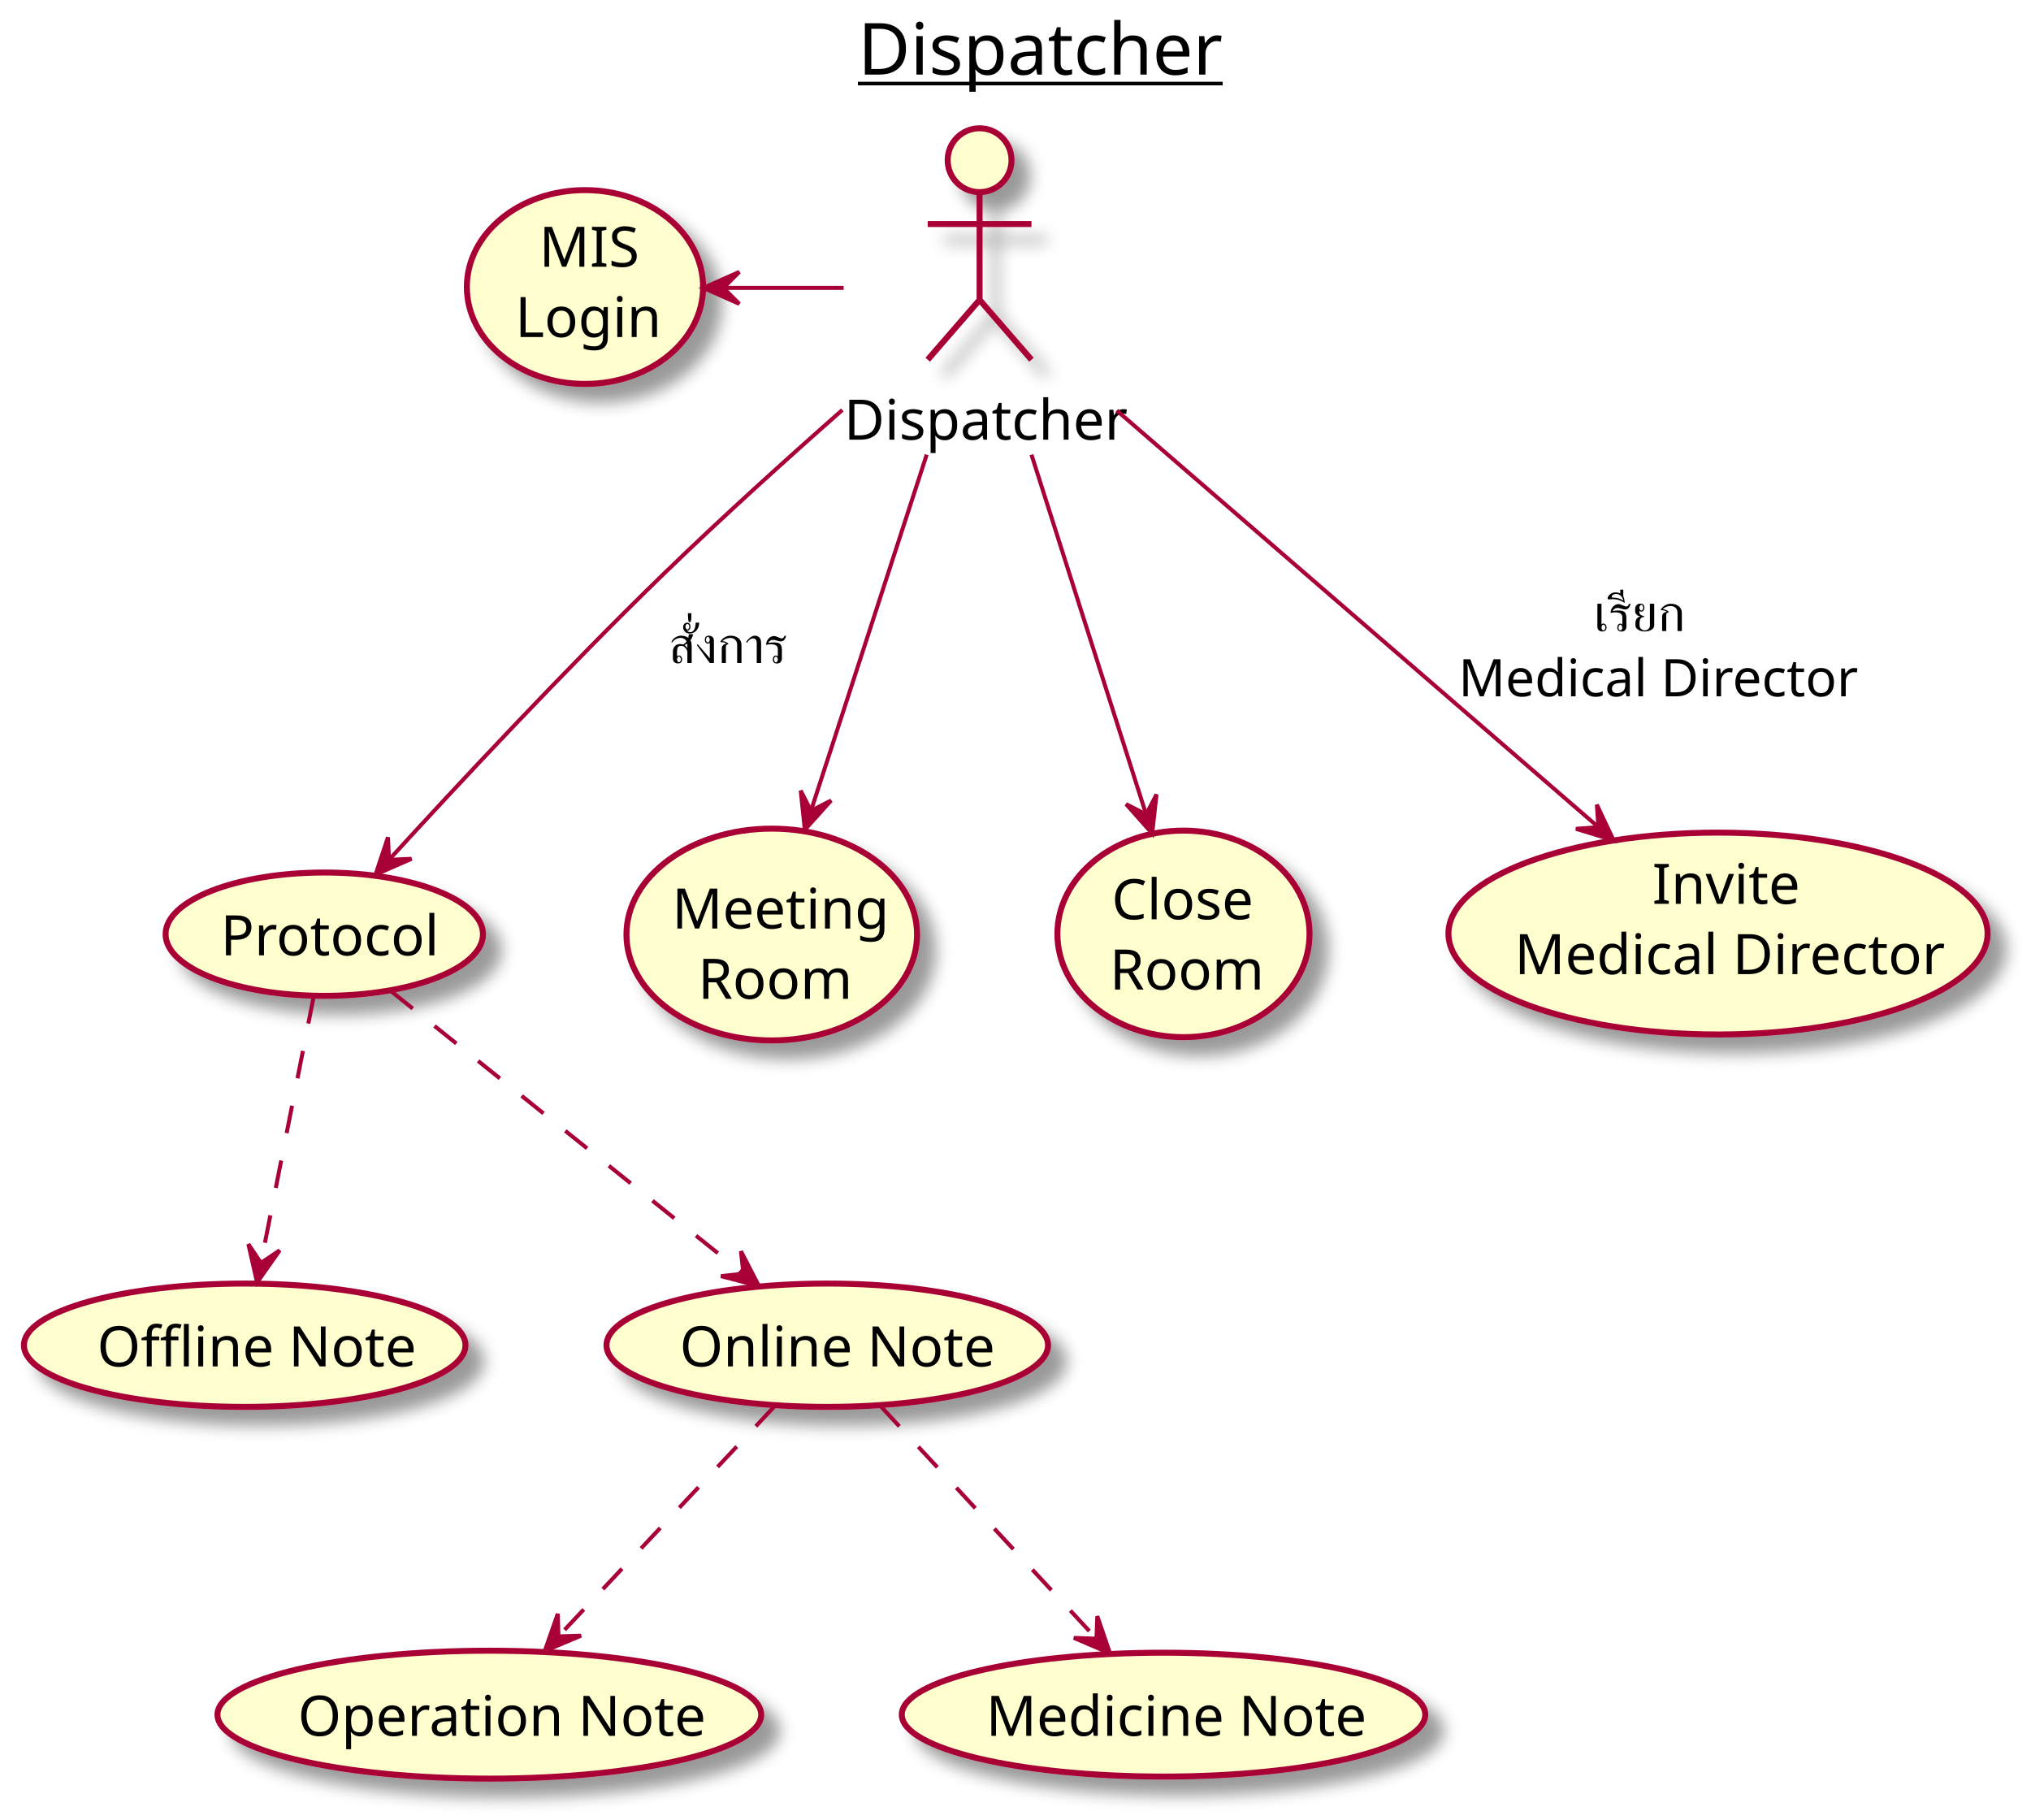
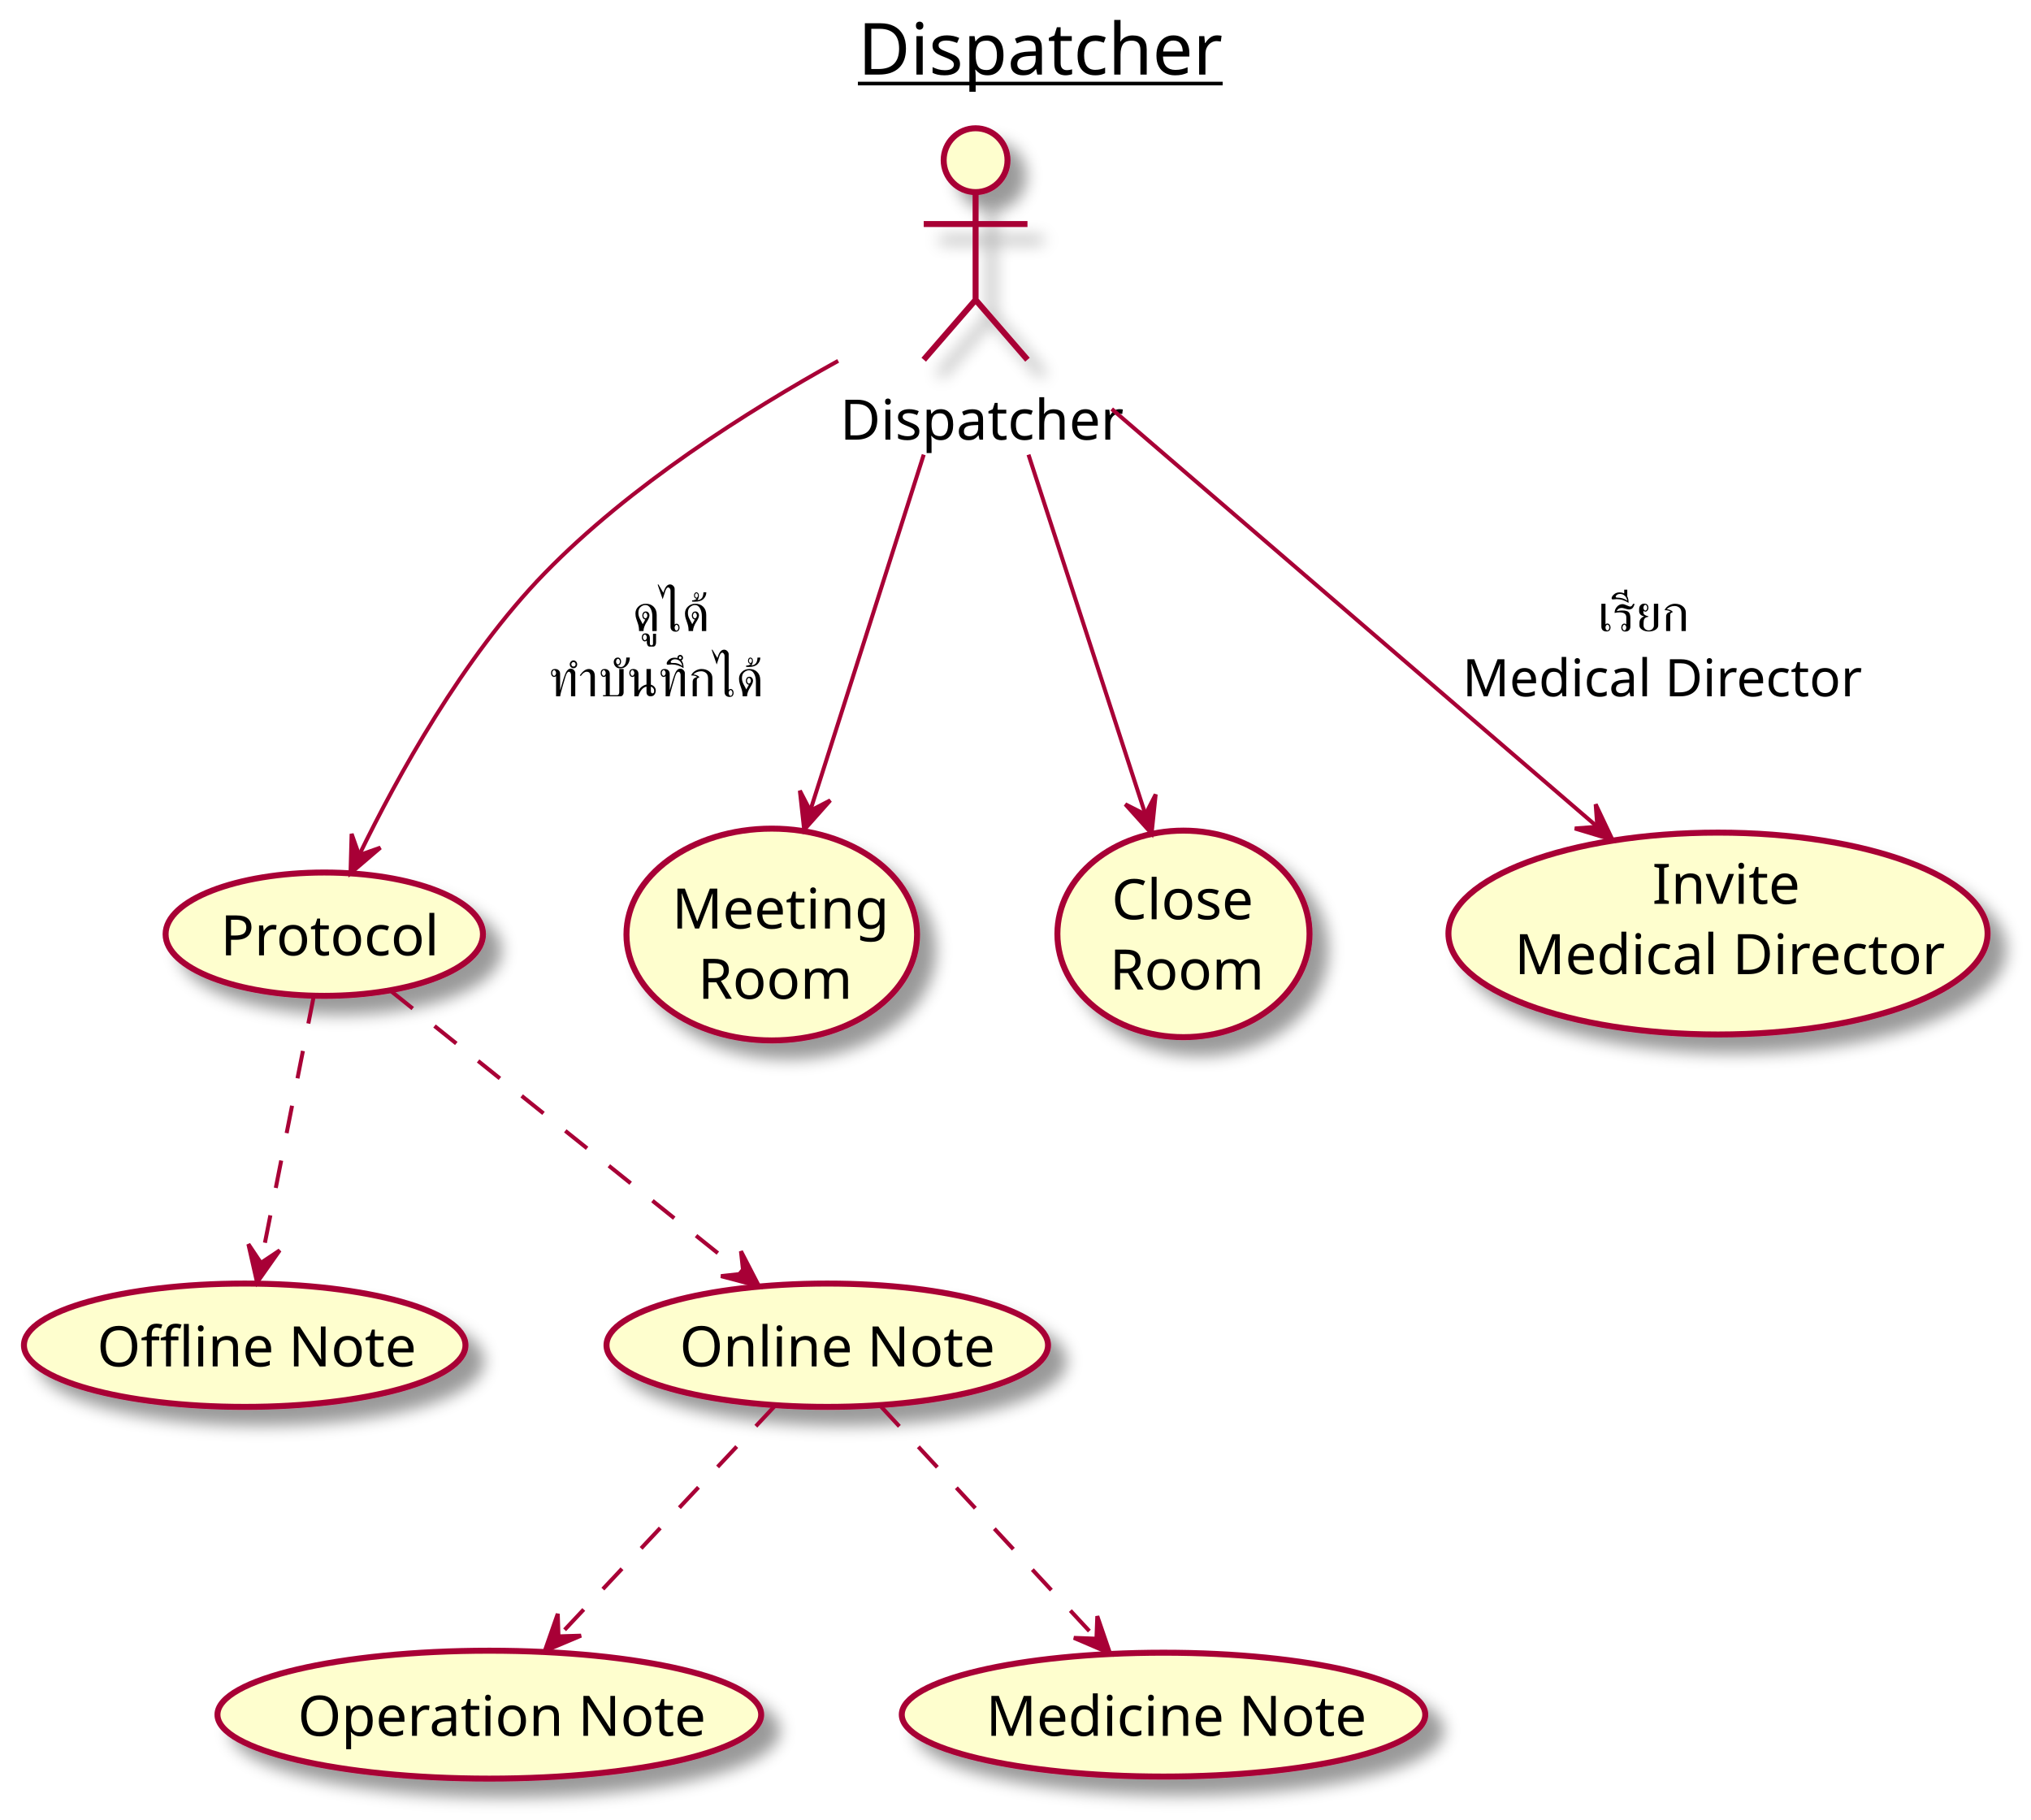
<svg xmlns="http://www.w3.org/2000/svg" contentScriptType="application/ecmascript" contentStyleType="text/css" height="456px" preserveAspectRatio="none" style="width:509px;height:456px;" version="1.1" viewBox="0 0 509 456" width="509px" zoomAndPan="magnify">
  <defs>
-     <filter height="300%" id="fu3kubs7niox3" width="300%" x="-1" y="-1">
+     <filter height="300%" id="f1h9gvh4vp901a" width="300%" x="-1" y="-1">
      <feGaussianBlur result="blurOut" stdDeviation="2.0" />
      <feColorMatrix in="blurOut" result="blurOut2" type="matrix" values="0 0 0 0 0 0 0 0 0 0 0 0 0 0 0 0 0 0 .4 0" />
      <feOffset dx="4.0" dy="4.0" in="blurOut2" result="blurOut3" />
      <feBlend in="SourceGraphic" in2="blurOut3" mode="normal" />
    </filter>
  </defs>
  <g>
    <text fill="#000000" font-family="sans-serif" font-size="18" lengthAdjust="spacingAndGlyphs" text-decoration="underline" textLength="86" x="215" y="18.686">Dispatcher</text>
-     <ellipse cx="245.5" cy="40.141" fill="#FEFECE" filter="url(#fu3kubs7niox3)" rx="8" ry="8" style="stroke: #A80036; stroke-width: 1.5;" />
-     <path d="M245.5,48.141 L245.5,75.141 M232.5,56.141 L258.5,56.141 M245.5,75.141 L232.5,90.141 M245.5,75.141 L258.5,90.141 " fill="none" filter="url(#fu3kubs7niox3)" style="stroke: #A80036; stroke-width: 1.5;" />
-     <text fill="#000000" font-family="sans-serif" font-size="14" lengthAdjust="spacingAndGlyphs" textLength="68" x="211.5" y="110.174">Dispatcher</text>
-     <ellipse cx="81.27" cy="234.092" fill="#FEFECE" filter="url(#fu3kubs7niox3)" rx="39.77" ry="15.452" style="stroke: #A80036; stroke-width: 1.5;" />
+     <ellipse cx="244.5" cy="40.141" fill="#FEFECE" filter="url(#f1h9gvh4vp901a)" rx="8" ry="8" style="stroke: #A80036; stroke-width: 1.5;" />
+     <path d="M244.5,48.141 L244.5,75.141 M231.5,56.141 L257.5,56.141 M244.5,75.141 L231.5,90.141 M244.5,75.141 L257.5,90.141 " fill="none" filter="url(#f1h9gvh4vp901a)" style="stroke: #A80036; stroke-width: 1.5;" />
+     <text fill="#000000" font-family="sans-serif" font-size="14" lengthAdjust="spacingAndGlyphs" textLength="68" x="210.5" y="110.174">Dispatcher</text>
+     <ellipse cx="81.27" cy="234.092" fill="#FEFECE" filter="url(#f1h9gvh4vp901a)" rx="39.77" ry="15.452" style="stroke: #A80036; stroke-width: 1.5;" />
    <text fill="#000000" font-family="sans-serif" font-size="14" lengthAdjust="spacingAndGlyphs" textLength="52" x="55.27" y="239.397">Protocol</text>
-     <ellipse cx="61.326" cy="337.092" fill="#FEFECE" filter="url(#fu3kubs7niox3)" rx="55.326" ry="15.452" style="stroke: #A80036; stroke-width: 1.5;" />
+     <ellipse cx="61.326" cy="337.092" fill="#FEFECE" filter="url(#f1h9gvh4vp901a)" rx="55.326" ry="15.452" style="stroke: #A80036; stroke-width: 1.5;" />
    <text fill="#000000" font-family="sans-serif" font-size="14" lengthAdjust="spacingAndGlyphs" textLength="74" x="24.326" y="342.397">Offline Note</text>
-     <ellipse cx="207.326" cy="337.092" fill="#FEFECE" filter="url(#fu3kubs7niox3)" rx="55.326" ry="15.452" style="stroke: #A80036; stroke-width: 1.5;" />
+     <ellipse cx="207.326" cy="337.092" fill="#FEFECE" filter="url(#f1h9gvh4vp901a)" rx="55.326" ry="15.452" style="stroke: #A80036; stroke-width: 1.5;" />
    <text fill="#000000" font-family="sans-serif" font-size="14" lengthAdjust="spacingAndGlyphs" textLength="74" x="170.326" y="342.397">Online Note</text>
-     <ellipse cx="122.631" cy="429.667" fill="#FEFECE" filter="url(#fu3kubs7niox3)" rx="68.131" ry="16.026" style="stroke: #A80036; stroke-width: 1.5;" />
+     <ellipse cx="122.631" cy="429.667" fill="#FEFECE" filter="url(#f1h9gvh4vp901a)" rx="68.131" ry="16.026" style="stroke: #A80036; stroke-width: 1.5;" />
    <text fill="#000000" font-family="sans-serif" font-size="14" lengthAdjust="spacingAndGlyphs" textLength="96" x="74.631" y="434.971">Operation Note</text>
-     <ellipse cx="291.596" cy="429.66" fill="#FEFECE" filter="url(#fu3kubs7niox3)" rx="65.596" ry="15.519" style="stroke: #A80036; stroke-width: 1.5;" />
+     <ellipse cx="291.596" cy="429.66" fill="#FEFECE" filter="url(#f1h9gvh4vp901a)" rx="65.596" ry="15.519" style="stroke: #A80036; stroke-width: 1.5;" />
    <text fill="#000000" font-family="sans-serif" font-size="14" lengthAdjust="spacingAndGlyphs" textLength="89" x="247.096" y="434.965">Medicine Note</text>
-     <ellipse cx="146.602" cy="71.922" fill="#FEFECE" filter="url(#fu3kubs7niox3)" rx="29.602" ry="24.282" style="stroke: #A80036; stroke-width: 1.5;" />
-     <text fill="#000000" font-family="sans-serif" font-size="14" lengthAdjust="spacingAndGlyphs" textLength="23" x="135.102" y="66.841">MIS</text>
-     <text fill="#000000" font-family="sans-serif" font-size="14" lengthAdjust="spacingAndGlyphs" textLength="35" x="129.102" y="84.451">Login</text>
-     <ellipse cx="193.416" cy="234.178" fill="#FEFECE" filter="url(#fu3kubs7niox3)" rx="36.416" ry="26.537" style="stroke: #A80036; stroke-width: 1.5;" />
+     <ellipse cx="193.416" cy="234.178" fill="#FEFECE" filter="url(#f1h9gvh4vp901a)" rx="36.416" ry="26.537" style="stroke: #A80036; stroke-width: 1.5;" />
    <text fill="#000000" font-family="sans-serif" font-size="14" lengthAdjust="spacingAndGlyphs" textLength="50" x="168.416" y="232.669">Meeting</text>
    <text fill="#000000" font-family="sans-serif" font-size="14" lengthAdjust="spacingAndGlyphs" textLength="37" x="174.916" y="250.279">Room</text>
-     <ellipse cx="296.595" cy="234.017" fill="#FEFECE" filter="url(#fu3kubs7niox3)" rx="31.595" ry="25.876" style="stroke: #A80036; stroke-width: 1.5;" />
+     <ellipse cx="296.595" cy="234.017" fill="#FEFECE" filter="url(#f1h9gvh4vp901a)" rx="31.595" ry="25.876" style="stroke: #A80036; stroke-width: 1.5;" />
    <text fill="#000000" font-family="sans-serif" font-size="14" lengthAdjust="spacingAndGlyphs" textLength="36" x="278.595" y="230.351">Close</text>
    <text fill="#000000" font-family="sans-serif" font-size="14" lengthAdjust="spacingAndGlyphs" textLength="37" x="278.095" y="247.96">Room</text>
-     <ellipse cx="430.56" cy="233.932" fill="#FEFECE" filter="url(#fu3kubs7niox3)" rx="67.56" ry="25.291" style="stroke: #A80036; stroke-width: 1.5;" />
+     <ellipse cx="430.56" cy="233.932" fill="#FEFECE" filter="url(#f1h9gvh4vp901a)" rx="67.56" ry="25.291" style="stroke: #A80036; stroke-width: 1.5;" />
    <text fill="#000000" font-family="sans-serif" font-size="14" lengthAdjust="spacingAndGlyphs" textLength="33" x="414.06" y="226.49">Invite</text>
    <text fill="#000000" font-family="sans-serif" font-size="14" lengthAdjust="spacingAndGlyphs" textLength="102" x="379.56" y="244.1">Medical Director</text>
    <path d="M78.635,249.612 C75.164,267.137 69.302,296.741 65.416,316.363 " fill="none" id="Protocol-&gt;Offline" style="stroke: #A80036; stroke-width: 1.0; stroke-dasharray: 7.0,7.0;" />
    <polygon fill="#A80036" points="64.425,321.369,70.098,313.317,65.397,316.464,62.25,311.763,64.425,321.369" style="stroke: #A80036; stroke-width: 1.0;" />
    <path d="M97.972,248.345 C120.547,266.441 161.131,298.972 186.054,318.95 " fill="none" id="Protocol-&gt;Online" style="stroke: #A80036; stroke-width: 1.0; stroke-dasharray: 7.0,7.0;" />
    <polygon fill="#A80036" points="190.216,322.286,185.695,313.536,186.315,319.159,180.692,319.778,190.216,322.286" style="stroke: #A80036; stroke-width: 1.0;" />
    <path d="M194.219,352.281 C179.633,367.81 156.149,392.814 140.054,409.951 " fill="none" id="Online-&gt;Ops" style="stroke: #A80036; stroke-width: 1.0; stroke-dasharray: 7.0,7.0;" />
    <polygon fill="#A80036" points="136.536,413.696,145.613,409.875,139.959,410.052,139.782,404.398,136.536,413.696" style="stroke: #A80036; stroke-width: 1.0;" />
    <path d="M220.625,352.281 C235.21,367.995 258.8,393.411 274.717,410.559 " fill="none" id="Online-&gt;Med" style="stroke: #A80036; stroke-width: 1.0; stroke-dasharray: 7.0,7.0;" />
    <polygon fill="#A80036" points="278.19,414.301,274.999,404.983,274.788,410.636,269.135,410.426,278.19,414.301" style="stroke: #A80036; stroke-width: 1.0;" />
-     <path d="M181.495,72.141 C191.473,72.141 201.451,72.141 211.429,72.141 " fill="none" id="MISLogin&lt;-Dispatcher" style="stroke: #A80036; stroke-width: 1.0;" />
-     <polygon fill="#A80036" points="176.277,72.141,185.277,76.141,181.277,72.141,185.277,68.141,176.277,72.141" style="stroke: #A80036; stroke-width: 1.0;" />
-     <path d="M232.244,113.93 C223.217,141.706 211.466,177.86 203.284,203.037 " fill="none" id="Dispatcher-&gt;MeetingRoom" style="stroke: #A80036; stroke-width: 1.0;" />
-     <polygon fill="#A80036" points="201.697,207.921,208.284,200.598,203.243,203.166,200.676,198.125,201.697,207.921" style="stroke: #A80036; stroke-width: 1.0;" />
-     <path d="M258.501,113.93 C267.466,142.053 279.168,178.765 287.204,203.976 " fill="none" id="Dispatcher-&gt;CloseRoom" style="stroke: #A80036; stroke-width: 1.0;" />
-     <polygon fill="#A80036" points="288.76,208.859,289.838,199.069,287.242,204.095,282.216,201.498,288.76,208.859" style="stroke: #A80036; stroke-width: 1.0;" />
-     <path d="M211.11,102.729 C197.042,115.115 180.754,129.822 166.5,143.641 C141.754,167.631 114.551,196.804 97.746,215.178 " fill="none" id="Dispatcher-&gt;Protocol" style="stroke: #A80036; stroke-width: 1.0;" />
-     <polygon fill="#A80036" points="94.117,219.155,103.138,215.202,97.488,215.461,97.229,209.81,94.117,219.155" style="stroke: #A80036; stroke-width: 1.0;" />
-     <text fill="#000000" font-family="sans-serif" font-size="13" lengthAdjust="spacingAndGlyphs" textLength="36" x="167.5" y="166.136">สั่งการ</text>
-     <path d="M279.864,102.861 C314.506,132.821 367.442,178.605 400.458,207.158 " fill="none" id="Dispatcher-&gt;InviteMD" style="stroke: #A80036; stroke-width: 1.0;" />
-     <polygon fill="#A80036" points="404.383,210.553,400.194,201.639,400.602,207.281,394.96,207.689,404.383,210.553" style="stroke: #A80036; stroke-width: 1.0;" />
-     <text fill="#000000" font-family="sans-serif" font-size="13" lengthAdjust="spacingAndGlyphs" textLength="26" x="399.5" y="158.136">เรียก</text>
-     <text fill="#000000" font-family="sans-serif" font-size="13" lengthAdjust="spacingAndGlyphs" textLength="94" x="365.5" y="174.487">Medical Director</text>
+     <path d="M231.499,113.93 C222.645,141.706 211.121,177.86 203.096,203.037 " fill="none" id="Dispatcher-&gt;MeetingRoom" style="stroke: #A80036; stroke-width: 1.0;" />
+     <polygon fill="#A80036" points="201.539,207.921,208.083,200.56,203.057,203.157,200.461,198.131,201.539,207.921" style="stroke: #A80036; stroke-width: 1.0;" />
+     <path d="M257.756,113.93 C266.896,142.053 278.828,178.765 287.022,203.976 " fill="none" id="Dispatcher-&gt;CloseRoom" style="stroke: #A80036; stroke-width: 1.0;" />
+     <polygon fill="#A80036" points="288.609,208.859,289.63,199.063,287.063,204.104,282.022,201.536,288.609,208.859" style="stroke: #A80036; stroke-width: 1.0;" />
+     <path d="M210.054,90.428 C187.319,103.011 157.893,121.656 136.5,143.641 C115.981,164.728 99.481,194.781 90.084,214.125 " fill="none" id="Dispatcher-&gt;Protocol" style="stroke: #A80036; stroke-width: 1.0;" />
+     <polygon fill="#A80036" points="87.849,218.801,95.339,212.405,90.005,214.289,88.12,208.956,87.849,218.801" style="stroke: #A80036; stroke-width: 1.0;" />
+     <text fill="#000000" font-family="sans-serif" font-size="13" lengthAdjust="spacingAndGlyphs" textLength="23" x="158.5" y="158.136">ดูได้</text>
+     <text fill="#000000" font-family="sans-serif" font-size="13" lengthAdjust="spacingAndGlyphs" textLength="65" x="137.5" y="174.487">ทำบันทึกได้</text>
+     <path d="M278.615,102.487 C313.384,132.396 366.807,178.351 400.149,207.033 " fill="none" id="Dispatcher-&gt;InviteMD" style="stroke: #A80036; stroke-width: 1.0;" />
+     <polygon fill="#A80036" points="404.113,210.442,399.9,201.539,400.323,207.18,394.682,207.603,404.113,210.442" style="stroke: #A80036; stroke-width: 1.0;" />
+     <text fill="#000000" font-family="sans-serif" font-size="13" lengthAdjust="spacingAndGlyphs" textLength="26" x="400.5" y="158.136">เรียก</text>
+     <text fill="#000000" font-family="sans-serif" font-size="13" lengthAdjust="spacingAndGlyphs" textLength="94" x="366.5" y="174.487">Medical Director</text>
  </g>
</svg>
